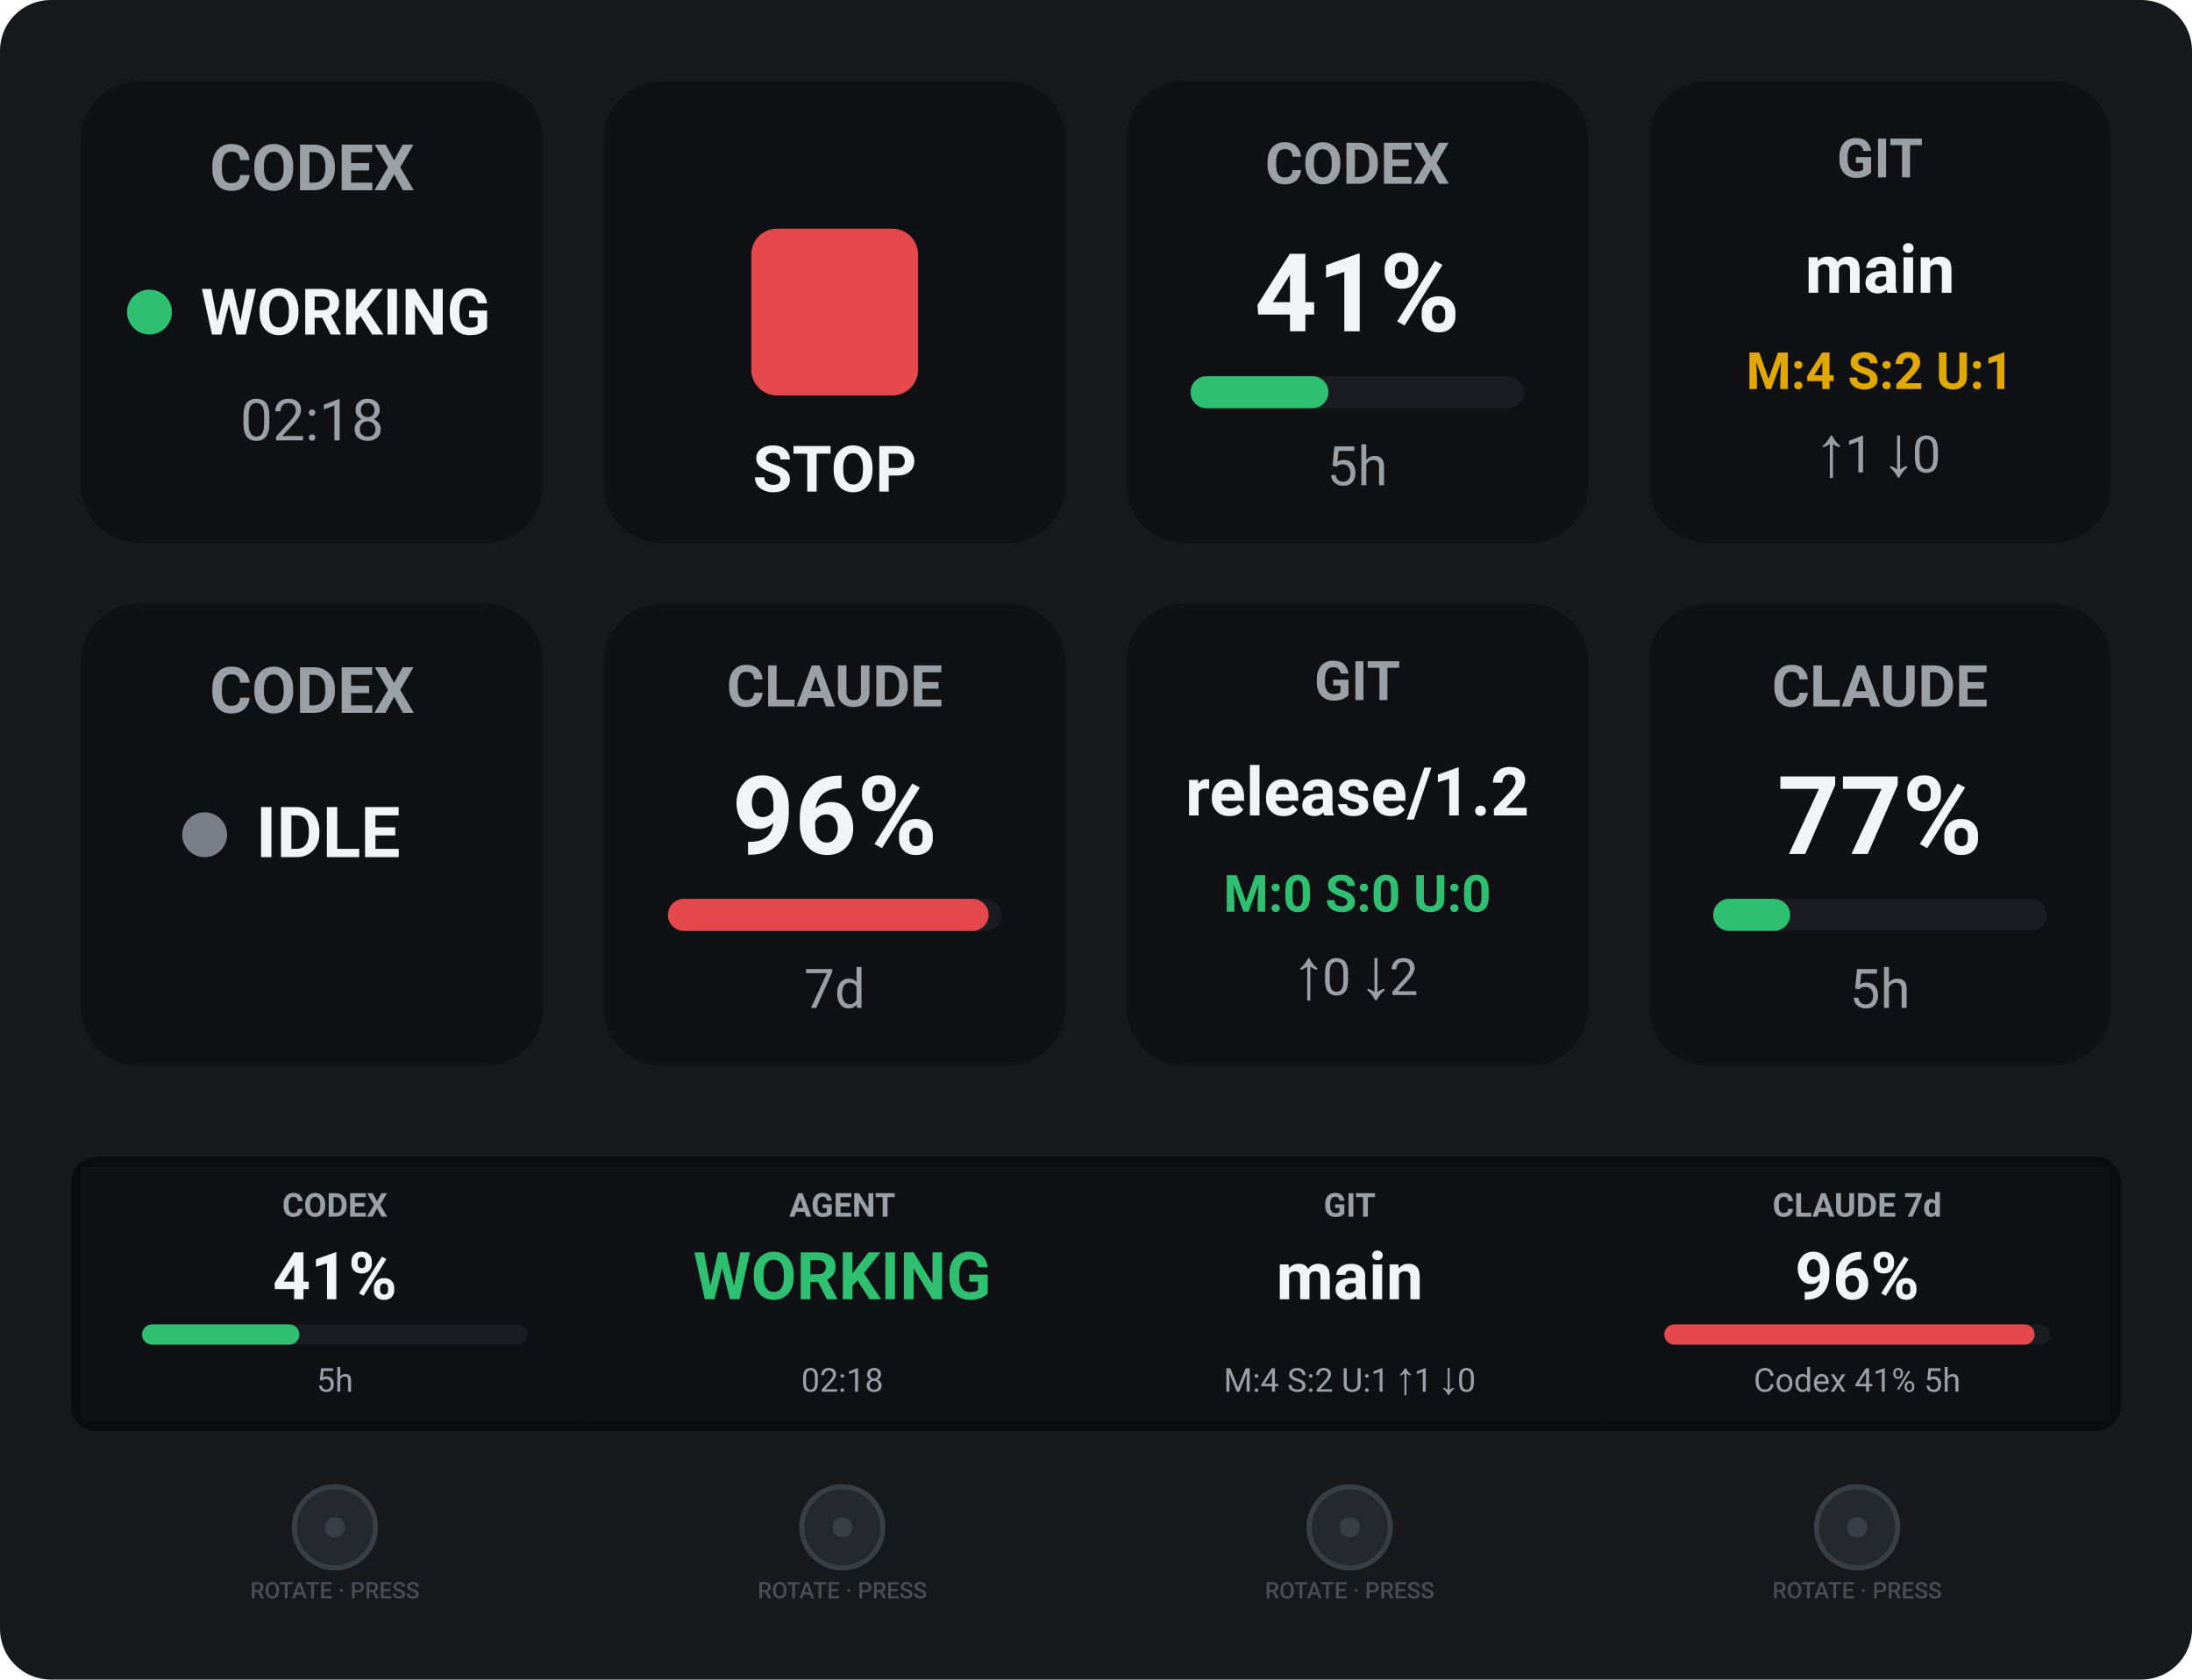
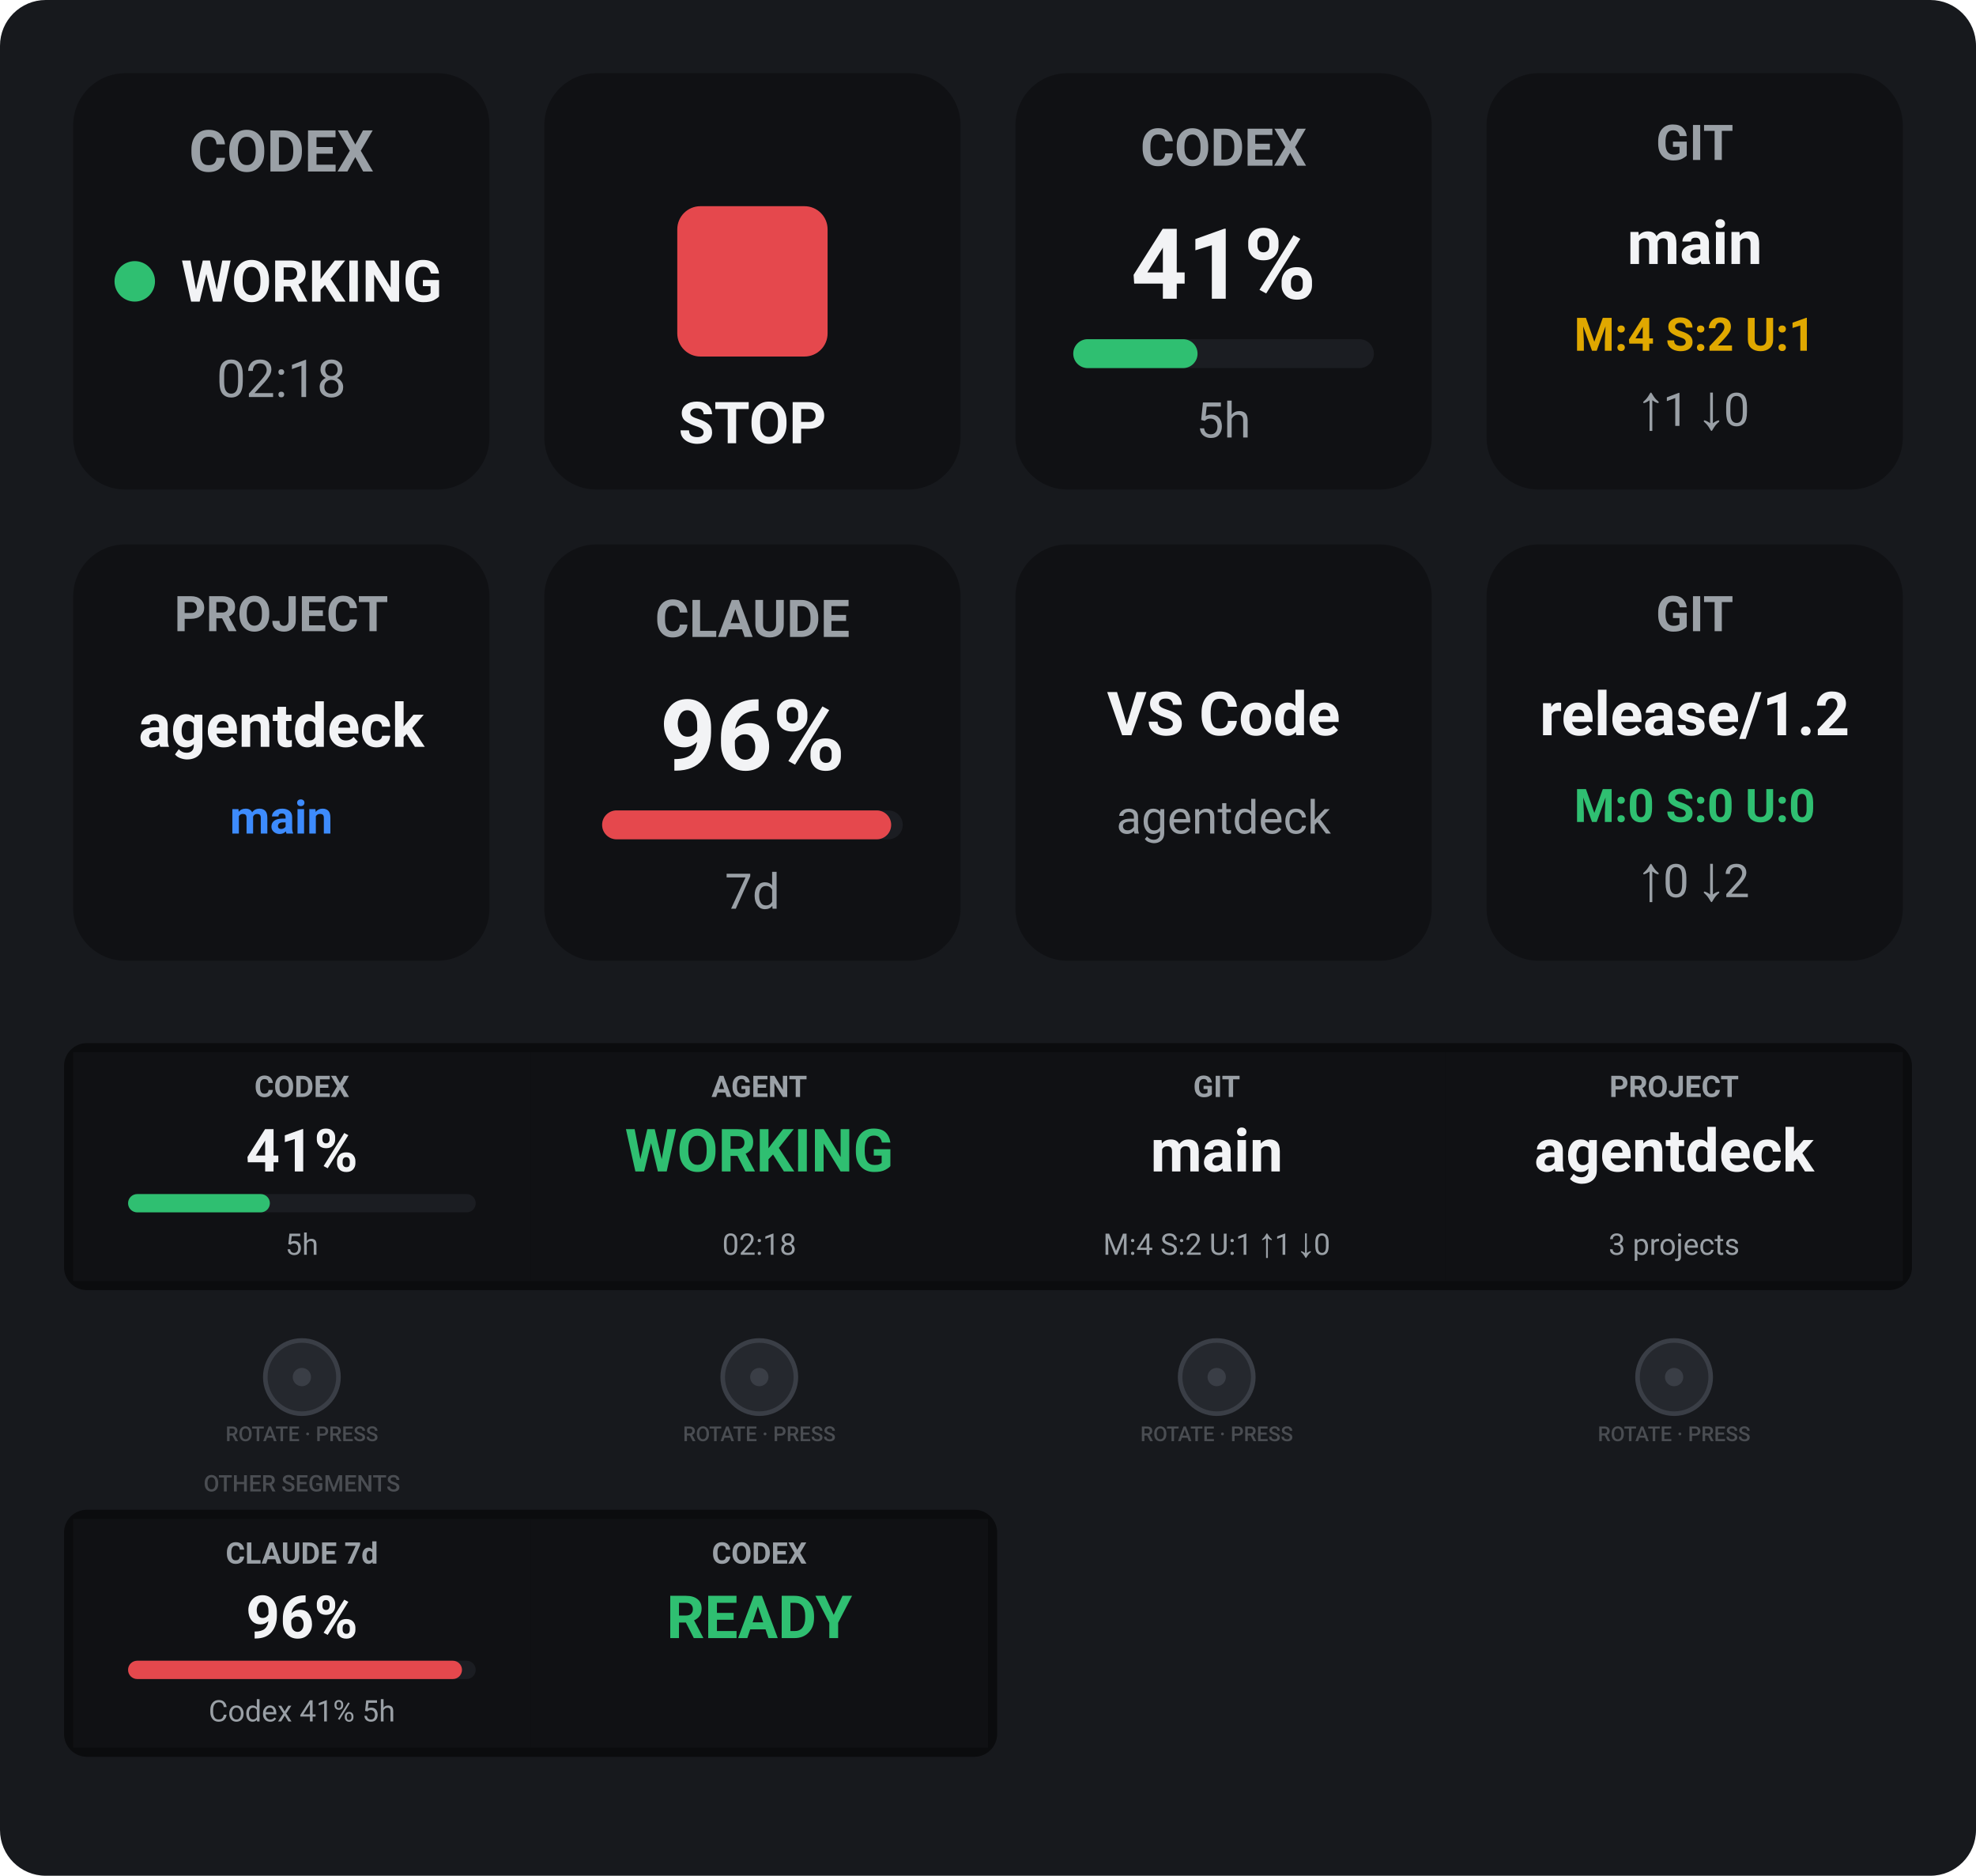
- <svg xmlns="http://www.w3.org/2000/svg" width="864" height="662" viewBox="0 0 864 662" role="img">
-   <rect width="864" height="662" rx="20" fill="#17191d" />
+ <svg xmlns="http://www.w3.org/2000/svg" width="864" height="820" viewBox="0 0 864 820" role="img">
+   <rect width="864" height="820" rx="20" fill="#17191d" />
  <g transform="translate(32,32) scale(1.263889)">
    <rect width="144" height="144" rx="18" fill="#101114" />
    <g opacity="1" font-family="Segoe UI, Roboto, Helvetica, Arial, sans-serif" text-anchor="middle">
      <text x="72" y="34" font-size="20" font-weight="600" fill="#9aa0a6">CODEX</text>
      <circle cx="21.3" cy="72" r="7" fill="#2fbf71" />
      <text x="37.3" y="79" font-size="20" font-weight="700" fill="#f2f3f5" text-anchor="start">WORKING</text>
      <text x="72" y="112" font-size="18" font-weight="400" fill="#9aa0a6">02:18</text>
    </g>
  </g>
  <g transform="translate(238,32) scale(1.263889)">
    <rect width="144" height="144" rx="18" fill="#101114" />
    <g opacity="1" font-family="Segoe UI, Roboto, Helvetica, Arial, sans-serif" text-anchor="middle">
      <rect x="46" y="46" width="52" height="52" rx="8" fill="#e5484d" />
      <text x="72" y="128" font-size="20" font-weight="700" fill="#f2f3f5">STOP</text>
    </g>
  </g>
  <g transform="translate(444,32) scale(1.263889)">
    <rect width="144" height="144" rx="18" fill="#101114" />
    <g opacity="1" font-family="Segoe UI, Roboto, Helvetica, Arial, sans-serif" text-anchor="middle">
      <text x="72" y="32" font-size="18" font-weight="600" fill="#9aa0a6">CODEX</text>
      <text x="72" y="78" font-size="34" font-weight="700" fill="#f2f3f5">41%</text>
      <rect x="20" y="92" width="104" height="10" rx="5" fill="#1b1d22" />
      <rect x="20" y="92" width="43" height="10" rx="5" fill="#2fbf71" />
      <text x="72" y="126" font-size="17" font-weight="400" fill="#9aa0a6">5h</text>
    </g>
  </g>
  <g transform="translate(650,32) scale(1.263889)">
    <rect width="144" height="144" rx="18" fill="#101114" />
    <g opacity="1" font-family="Segoe UI, Roboto, Helvetica, Arial, sans-serif" text-anchor="middle">
      <text x="72" y="30" font-size="17" font-weight="600" fill="#9aa0a6">GIT</text>
      <text x="72" y="66" font-size="21" font-weight="700" fill="#f2f3f5">main</text>
      <text x="72" y="96" font-size="16" font-weight="600" fill="#e0a800">M:4 S:2 U:1</text>
      <text x="72" y="122" font-size="16" font-weight="400" fill="#9aa0a6">↑1 ↓0</text>
    </g>
  </g>
  <g transform="translate(32,238) scale(1.263889)">
    <rect width="144" height="144" rx="18" fill="#101114" />
    <g opacity="1" font-family="Segoe UI, Roboto, Helvetica, Arial, sans-serif" text-anchor="middle">
-       <text x="72" y="34" font-size="20" font-weight="600" fill="#9aa0a6">CODEX</text>
-       <circle cx="38.5" cy="72" r="7" fill="#7a7f87" />
-       <text x="54.5" y="79" font-size="22" font-weight="700" fill="#f2f3f5" text-anchor="start">IDLE</text>
+       <text x="72" y="30" font-size="17" font-weight="600" fill="#9aa0a6">PROJECT</text>
+       <text x="72" y="70" font-size="21" font-weight="700" fill="#f2f3f5">agentdeck</text>
+       <text x="72" y="100" font-size="16" font-weight="600" fill="#3d8bfd">main</text>
    </g>
  </g>
  <g transform="translate(238,238) scale(1.263889)">
    <rect width="144" height="144" rx="18" fill="#101114" />
    <g opacity="1" font-family="Segoe UI, Roboto, Helvetica, Arial, sans-serif" text-anchor="middle">
      <text x="72" y="32" font-size="18" font-weight="600" fill="#9aa0a6">CLAUDE</text>
      <text x="72" y="78" font-size="34" font-weight="700" fill="#f2f3f5">96%</text>
      <rect x="20" y="92" width="104" height="10" rx="5" fill="#1b1d22" />
      <rect x="20" y="92" width="100" height="10" rx="5" fill="#e5484d" />
      <text x="72" y="126" font-size="17" font-weight="400" fill="#9aa0a6">7d</text>
    </g>
  </g>
  <g transform="translate(444,238) scale(1.263889)">
    <rect width="144" height="144" rx="18" fill="#101114" />
    <g opacity="1" font-family="Segoe UI, Roboto, Helvetica, Arial, sans-serif" text-anchor="middle">
-       <text x="72" y="30" font-size="17" font-weight="600" fill="#9aa0a6">GIT</text>
-       <text x="72" y="66" font-size="21" font-weight="700" fill="#f2f3f5">release/1.2</text>
-       <text x="72" y="96" font-size="16" font-weight="600" fill="#2fbf71">M:0 S:0 U:0</text>
-       <text x="72" y="122" font-size="16" font-weight="400" fill="#9aa0a6">↑0 ↓2</text>
+       <text x="72" y="66" font-size="21" font-weight="700" fill="#f2f3f5">VS Code</text>
+       <text x="72" y="100" font-size="16" font-weight="400" fill="#9aa0a6">agentdeck</text>
    </g>
  </g>
  <g transform="translate(650,238) scale(1.263889)">
    <rect width="144" height="144" rx="18" fill="#101114" />
    <g opacity="1" font-family="Segoe UI, Roboto, Helvetica, Arial, sans-serif" text-anchor="middle">
-       <text x="72" y="32" font-size="18" font-weight="600" fill="#9aa0a6">CLAUDE</text>
-       <text x="72" y="78" font-size="34" font-weight="700" fill="#f2f3f5">77%</text>
-       <rect x="20" y="92" width="104" height="10" rx="5" fill="#1b1d22" />
-       <rect x="20" y="92" width="24" height="10" rx="5" fill="#2fbf71" />
-       <text x="72" y="126" font-size="17" font-weight="400" fill="#9aa0a6">5h</text>
+       <text x="72" y="30" font-size="17" font-weight="600" fill="#9aa0a6">GIT</text>
+       <text x="72" y="66" font-size="21" font-weight="700" fill="#f2f3f5">release/1.2</text>
+       <text x="72" y="96" font-size="16" font-weight="600" fill="#2fbf71">M:0 S:0 U:0</text>
+       <text x="72" y="122" font-size="16" font-weight="400" fill="#9aa0a6">↑0 ↓2</text>
    </g>
  </g>
  <g transform="translate(32,460)">
    <rect x="-4" y="-4" width="808" height="108" rx="10" fill="#0b0c0e" />
    <g transform="translate(0,0)">
      <rect width="200" height="100" fill="#101114" />
      <text x="100" y="19.55" font-size="13" font-weight="600" fill="#9aa0a6" text-anchor="middle" font-family="Segoe UI, Roboto, Helvetica, Arial, sans-serif">CODEX</text>
      <text x="100" y="52.1" font-size="26" font-weight="700" fill="#f2f3f5" text-anchor="middle" font-family="Segoe UI, Roboto, Helvetica, Arial, sans-serif">41%</text>
      <rect x="24" y="62" width="152" height="8" rx="4" fill="#1b1d22" />
      <rect x="24" y="62" width="62" height="8" rx="4" fill="#2fbf71" />
      <text x="100" y="88.55" font-size="13" font-weight="400" fill="#9aa0a6" text-anchor="middle" font-family="Segoe UI, Roboto, Helvetica, Arial, sans-serif">5h</text>
    </g>
    <g transform="translate(200,0)">
      <rect width="200" height="100" fill="#101114" />
      <text x="100" y="19.55" font-size="13" font-weight="600" fill="#9aa0a6" text-anchor="middle" font-family="Segoe UI, Roboto, Helvetica, Arial, sans-serif">AGENT</text>
      <text x="100" y="52.1" font-size="26" font-weight="700" fill="#2fbf71" text-anchor="middle" font-family="Segoe UI, Roboto, Helvetica, Arial, sans-serif">WORKING</text>
      <text x="100" y="88.55" font-size="13" font-weight="400" fill="#9aa0a6" text-anchor="middle" font-family="Segoe UI, Roboto, Helvetica, Arial, sans-serif">02:18</text>
    </g>
    <g transform="translate(400,0)">
      <rect width="200" height="100" fill="#101114" />
      <text x="100" y="19.55" font-size="13" font-weight="600" fill="#9aa0a6" text-anchor="middle" font-family="Segoe UI, Roboto, Helvetica, Arial, sans-serif">GIT</text>
      <text x="100" y="52.1" font-size="26" font-weight="700" fill="#f2f3f5" text-anchor="middle" font-family="Segoe UI, Roboto, Helvetica, Arial, sans-serif">main</text>
      <text x="100" y="88.55" font-size="13" font-weight="400" fill="#9aa0a6" text-anchor="middle" font-family="Segoe UI, Roboto, Helvetica, Arial, sans-serif">M:4 S:2 U:1  ↑1 ↓0</text>
    </g>
    <g transform="translate(600,0)">
      <rect width="200" height="100" fill="#101114" />
-       <text x="100" y="19.55" font-size="13" font-weight="600" fill="#9aa0a6" text-anchor="middle" font-family="Segoe UI, Roboto, Helvetica, Arial, sans-serif">CLAUDE 7d</text>
-       <text x="100" y="52.1" font-size="26" font-weight="700" fill="#f2f3f5" text-anchor="middle" font-family="Segoe UI, Roboto, Helvetica, Arial, sans-serif">96%</text>
-       <rect x="24" y="62" width="152" height="8" rx="4" fill="#1b1d22" />
-       <rect x="24" y="62" width="146" height="8" rx="4" fill="#e5484d" />
-       <text x="100" y="88.55" font-size="13" font-weight="400" fill="#9aa0a6" text-anchor="middle" font-family="Segoe UI, Roboto, Helvetica, Arial, sans-serif">Codex 41% 5h</text>
+       <text x="100" y="19.55" font-size="13" font-weight="600" fill="#9aa0a6" text-anchor="middle" font-family="Segoe UI, Roboto, Helvetica, Arial, sans-serif">PROJECT</text>
+       <text x="100" y="52.1" font-size="26" font-weight="700" fill="#f2f3f5" text-anchor="middle" font-family="Segoe UI, Roboto, Helvetica, Arial, sans-serif">agentdeck</text>
+       <text x="100" y="88.55" font-size="13" font-weight="400" fill="#9aa0a6" text-anchor="middle" font-family="Segoe UI, Roboto, Helvetica, Arial, sans-serif">3 projects</text>
    </g>
  </g>
  <circle cx="132" cy="602" r="16" fill="#25282e" stroke="#3a3e46" stroke-width="2" />
  <circle cx="132" cy="602" r="4" fill="#3a3e46" />
  <text x="132" y="630" font-size="9" font-weight="500" fill="#4a4d52" text-anchor="middle" font-family="Segoe UI, Roboto, Helvetica, Arial, sans-serif">ROTATE · PRESS</text>
  <circle cx="332" cy="602" r="16" fill="#25282e" stroke="#3a3e46" stroke-width="2" />
  <circle cx="332" cy="602" r="4" fill="#3a3e46" />
  <text x="332" y="630" font-size="9" font-weight="500" fill="#4a4d52" text-anchor="middle" font-family="Segoe UI, Roboto, Helvetica, Arial, sans-serif">ROTATE · PRESS</text>
  <circle cx="532" cy="602" r="16" fill="#25282e" stroke="#3a3e46" stroke-width="2" />
  <circle cx="532" cy="602" r="4" fill="#3a3e46" />
  <text x="532" y="630" font-size="9" font-weight="500" fill="#4a4d52" text-anchor="middle" font-family="Segoe UI, Roboto, Helvetica, Arial, sans-serif">ROTATE · PRESS</text>
  <circle cx="732" cy="602" r="16" fill="#25282e" stroke="#3a3e46" stroke-width="2" />
  <circle cx="732" cy="602" r="4" fill="#3a3e46" />
  <text x="732" y="630" font-size="9" font-weight="500" fill="#4a4d52" text-anchor="middle" font-family="Segoe UI, Roboto, Helvetica, Arial, sans-serif">ROTATE · PRESS</text>
+   <text x="132" y="652" font-size="10" font-weight="500" fill="#4a4d52" text-anchor="middle" font-family="Segoe UI, Roboto, Helvetica, Arial, sans-serif">OTHER SEGMENTS</text>
+   <g transform="translate(32,664)">
+     <rect x="-4" y="-4" width="408" height="108" rx="10" fill="#0b0c0e" />
+     <g>
+       <rect width="200" height="100" fill="#101114" />
+       <text x="100" y="19.55" font-size="13" font-weight="600" fill="#9aa0a6" text-anchor="middle" font-family="Segoe UI, Roboto, Helvetica, Arial, sans-serif">CLAUDE 7d</text>
+       <text x="100" y="52.1" font-size="26" font-weight="700" fill="#f2f3f5" text-anchor="middle" font-family="Segoe UI, Roboto, Helvetica, Arial, sans-serif">96%</text>
+       <rect x="24" y="62" width="152" height="8" rx="4" fill="#1b1d22" />
+       <rect x="24" y="62" width="146" height="8" rx="4" fill="#e5484d" />
+       <text x="100" y="88.55" font-size="13" font-weight="400" fill="#9aa0a6" text-anchor="middle" font-family="Segoe UI, Roboto, Helvetica, Arial, sans-serif">Codex 41% 5h</text>
+     </g>
+     <g transform="translate(200,0)">
+       <rect width="200" height="100" fill="#101114" />
+       <text x="100" y="19.55" font-size="13" font-weight="600" fill="#9aa0a6" text-anchor="middle" font-family="Segoe UI, Roboto, Helvetica, Arial, sans-serif">CODEX</text>
+       <text x="100" y="52.1" font-size="26" font-weight="700" fill="#2fbf71" text-anchor="middle" font-family="Segoe UI, Roboto, Helvetica, Arial, sans-serif">READY</text>
+     </g>
+   </g>
</svg>
